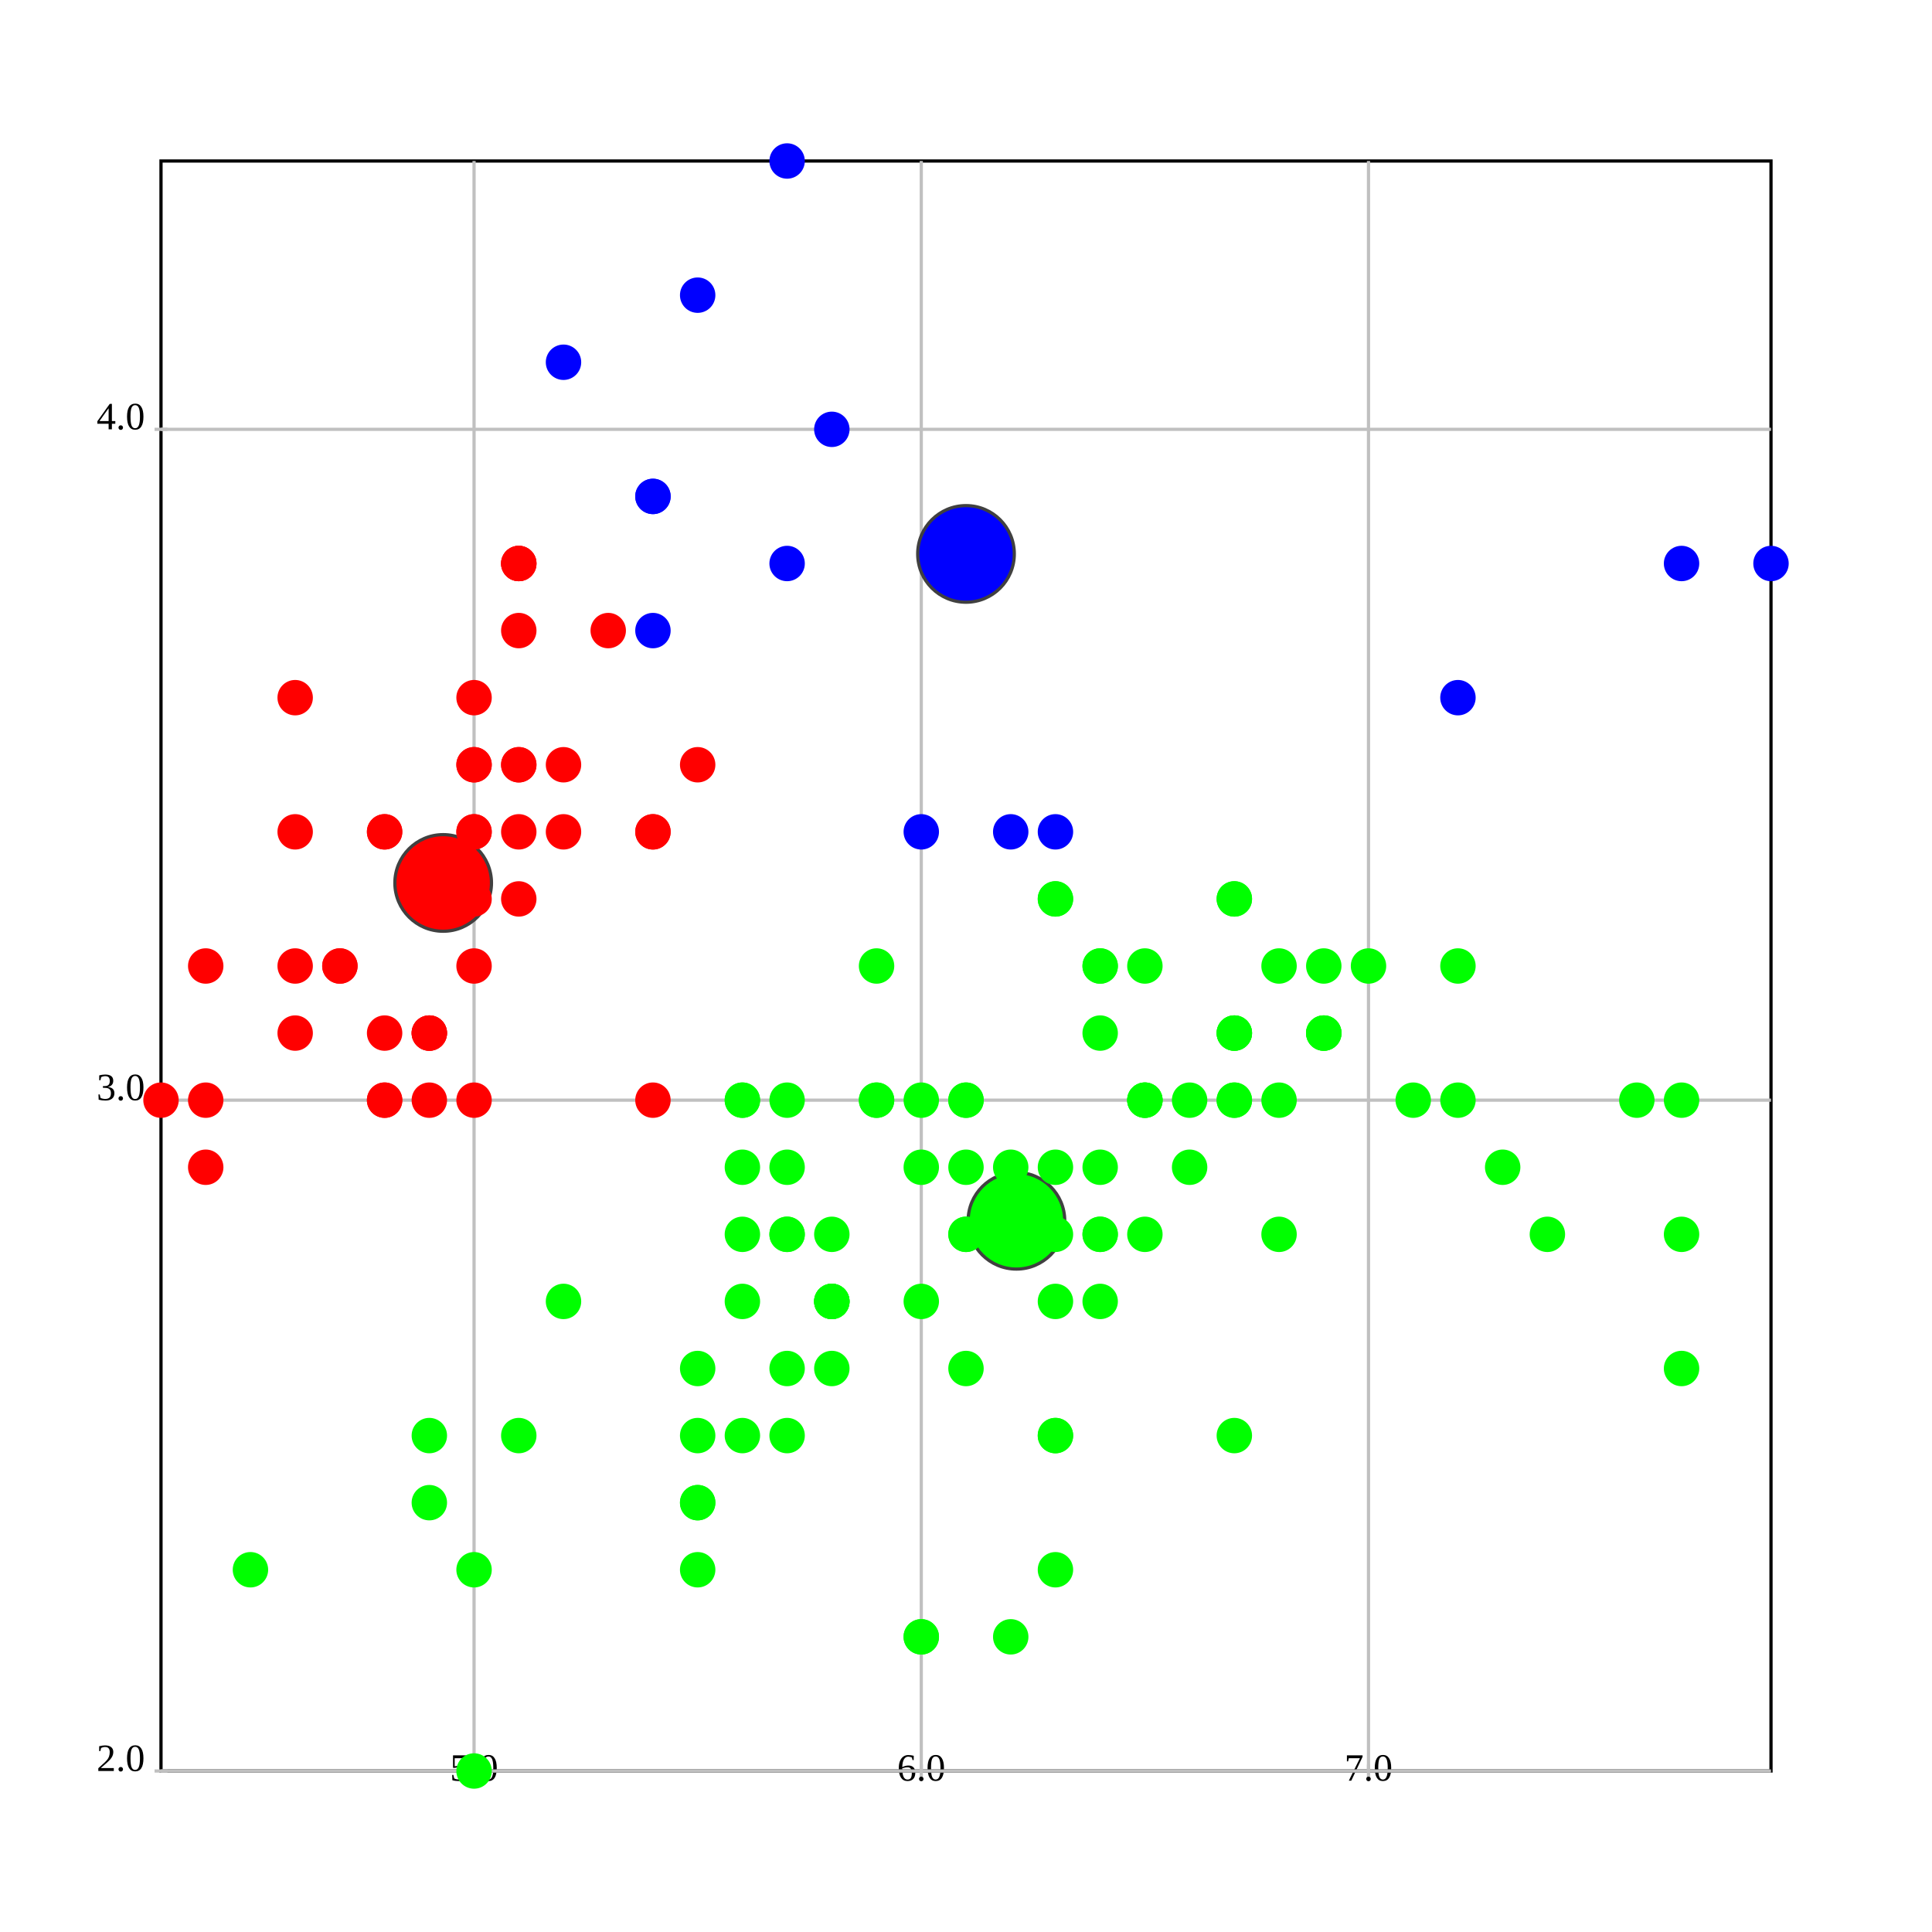
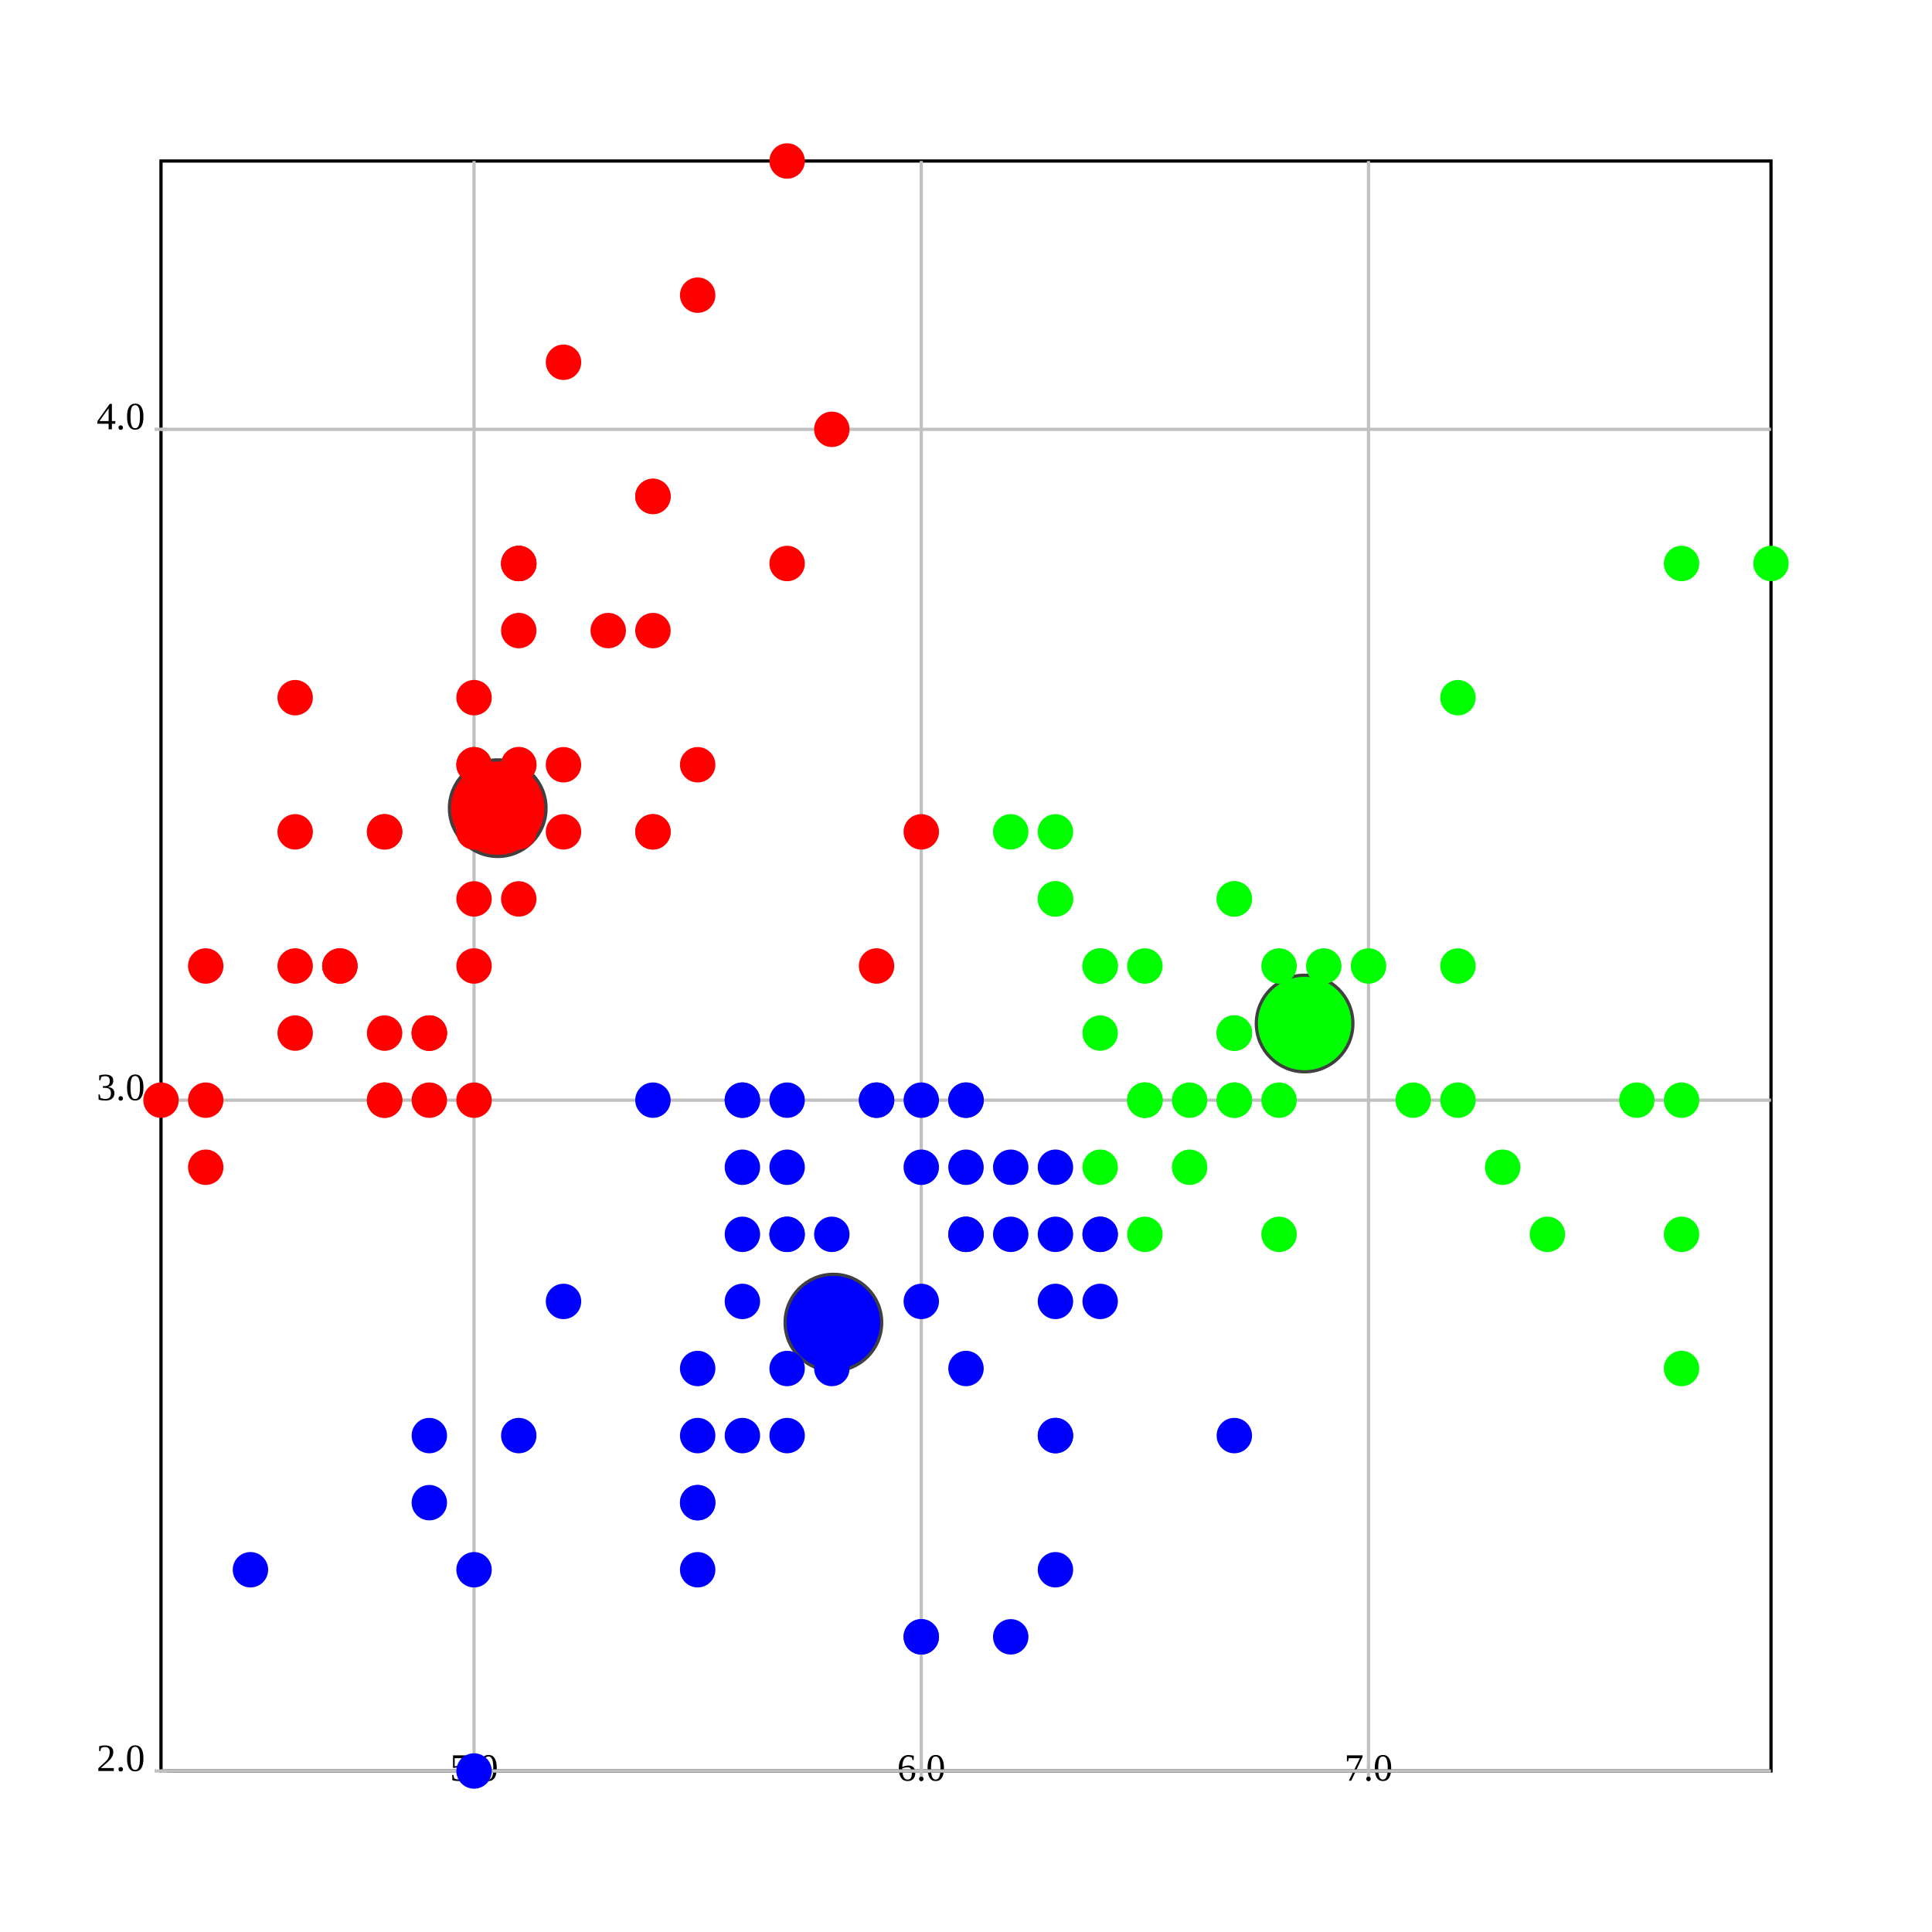
<svg xmlns="http://www.w3.org/2000/svg" version="1.1" width="600.0" height="600.0">
  <style>.caption {
  font-size: 14px;
  font-family: Georgia, serif;
}
</style>
  <rect fill="rgb(255,255,255)" stroke="rgb(0,0,0)" x="50.0" y="50.0" width="500.0" height="500.0" stroke-width="1" />
  <line x1="147.222" y1="550.0" x2="147.222" y2="50.0" stroke="rgb(192,192,192)" stroke-width="1" />
  <line x1="147.222" y1="548.0" x2="147.222" y2="552.0" stroke="rgb(192,192,192)" stroke-width="1" />
  <text text-anchor="middle" alignment-baseline="hanging" x="147.222" y="553.0" font-size="12.0">5.0</text>
  <line x1="286.111" y1="550.0" x2="286.111" y2="50.0" stroke="rgb(192,192,192)" stroke-width="1" />
  <line x1="286.111" y1="548.0" x2="286.111" y2="552.0" stroke="rgb(192,192,192)" stroke-width="1" />
  <text text-anchor="middle" alignment-baseline="hanging" x="286.111" y="553.0" font-size="12.0">6.0</text>
  <line x1="425" y1="550.0" x2="425" y2="50.0" stroke="rgb(192,192,192)" stroke-width="1" />
  <line x1="425" y1="548.0" x2="425" y2="552.0" stroke="rgb(192,192,192)" stroke-width="1" />
  <text text-anchor="middle" alignment-baseline="hanging" x="425" y="553.0" font-size="12.0">7.0</text>
  <line x1="50.0" y1="550.0" x2="550.0" y2="550.0" stroke="rgb(192,192,192)" stroke-width="1" />
  <text text-anchor="end" alignment-baseline="middle" x="45.0" y="550.0" font-size="12.0">2.0</text>
  <line x1="48.0" y1="550.0" x2="52.0" y2="550.0" stroke="rgb(192,192,192)" stroke-width="1" />
  <line x1="50.0" y1="341.667" x2="550.0" y2="341.667" stroke="rgb(192,192,192)" stroke-width="1" />
  <text text-anchor="end" alignment-baseline="middle" x="45.0" y="341.667" font-size="12.0">3.0</text>
  <line x1="48.0" y1="341.667" x2="52.0" y2="341.667" stroke="rgb(192,192,192)" stroke-width="1" />
  <line x1="50.0" y1="133.333" x2="550.0" y2="133.333" stroke="rgb(192,192,192)" stroke-width="1" />
  <text text-anchor="end" alignment-baseline="middle" x="45.0" y="133.333" font-size="12.0">4.0</text>
  <line x1="48.0" y1="133.333" x2="52.0" y2="133.333" stroke="rgb(192,192,192)" stroke-width="1" />
-   <ellipse cx="137.632" cy="274.206" rx="15" ry="15" fill="rgb(255,0,0)" stroke="rgb(64,64,64)" stroke-width="1" />
-   <ellipse cx="300" cy="172.024" rx="15" ry="15" fill="rgb(0,0,255)" stroke="rgb(64,64,64)" stroke-width="1" />
-   <ellipse cx="315.662" cy="379.122" rx="15" ry="15" fill="rgb(0,255,0)" stroke="rgb(64,64,64)" stroke-width="1" />
+   <ellipse cx="154.575" cy="250.98" rx="15" ry="15" fill="rgb(255,0,0)" stroke="rgb(64,64,64)" stroke-width="1" />
+   <ellipse cx="258.821" cy="410.746" rx="15" ry="15" fill="rgb(0,0,255)" stroke="rgb(64,64,64)" stroke-width="1" />
+   <ellipse cx="405.159" cy="317.857" rx="15" ry="15" fill="rgb(0,255,0)" stroke="rgb(64,64,64)" stroke-width="1" />
  <ellipse cx="161.111" cy="237.5" rx="5" ry="5" fill="rgb(255,0,0)" stroke="rgb(255,0,0)" stroke-width="1" />
  <ellipse cx="133.333" cy="341.667" rx="5" ry="5" fill="rgb(255,0,0)" stroke="rgb(255,0,0)" stroke-width="1" />
  <ellipse cx="105.556" cy="300.0" rx="5" ry="5" fill="rgb(255,0,0)" stroke="rgb(255,0,0)" stroke-width="1" />
  <ellipse cx="91.667" cy="320.833" rx="5" ry="5" fill="rgb(255,0,0)" stroke="rgb(255,0,0)" stroke-width="1" />
  <ellipse cx="147.222" cy="216.667" rx="5" ry="5" fill="rgb(255,0,0)" stroke="rgb(255,0,0)" stroke-width="1" />
-   <ellipse cx="202.778" cy="154.167" rx="5" ry="5" fill="rgb(0,0,255)" stroke="rgb(0,0,255)" stroke-width="1" />
+   <ellipse cx="202.778" cy="154.167" rx="5" ry="5" fill="rgb(255,0,0)" stroke="rgb(255,0,0)" stroke-width="1" />
  <ellipse cx="91.667" cy="258.333" rx="5" ry="5" fill="rgb(255,0,0)" stroke="rgb(255,0,0)" stroke-width="1" />
  <ellipse cx="147.222" cy="258.333" rx="5" ry="5" fill="rgb(255,0,0)" stroke="rgb(255,0,0)" stroke-width="1" />
  <ellipse cx="63.889" cy="362.5" rx="5" ry="5" fill="rgb(255,0,0)" stroke="rgb(255,0,0)" stroke-width="1" />
  <ellipse cx="133.333" cy="320.833" rx="5" ry="5" fill="rgb(255,0,0)" stroke="rgb(255,0,0)" stroke-width="1" />
-   <ellipse cx="202.778" cy="195.833" rx="5" ry="5" fill="rgb(0,0,255)" stroke="rgb(0,0,255)" stroke-width="1" />
+   <ellipse cx="202.778" cy="195.833" rx="5" ry="5" fill="rgb(255,0,0)" stroke="rgb(255,0,0)" stroke-width="1" />
  <ellipse cx="119.444" cy="258.333" rx="5" ry="5" fill="rgb(255,0,0)" stroke="rgb(255,0,0)" stroke-width="1" />
  <ellipse cx="119.444" cy="341.667" rx="5" ry="5" fill="rgb(255,0,0)" stroke="rgb(255,0,0)" stroke-width="1" />
  <ellipse cx="50.0" cy="341.667" rx="5" ry="5" fill="rgb(255,0,0)" stroke="rgb(255,0,0)" stroke-width="1" />
-   <ellipse cx="258.333" cy="133.333" rx="5" ry="5" fill="rgb(0,0,255)" stroke="rgb(0,0,255)" stroke-width="1" />
-   <ellipse cx="244.444" cy="50.0" rx="5" ry="5" fill="rgb(0,0,255)" stroke="rgb(0,0,255)" stroke-width="1" />
-   <ellipse cx="202.778" cy="154.167" rx="5" ry="5" fill="rgb(0,0,255)" stroke="rgb(0,0,255)" stroke-width="1" />
+   <ellipse cx="258.333" cy="133.333" rx="5" ry="5" fill="rgb(255,0,0)" stroke="rgb(255,0,0)" stroke-width="1" />
+   <ellipse cx="244.444" cy="50.0" rx="5" ry="5" fill="rgb(255,0,0)" stroke="rgb(255,0,0)" stroke-width="1" />
+   <ellipse cx="202.778" cy="154.167" rx="5" ry="5" fill="rgb(255,0,0)" stroke="rgb(255,0,0)" stroke-width="1" />
  <ellipse cx="161.111" cy="237.5" rx="5" ry="5" fill="rgb(255,0,0)" stroke="rgb(255,0,0)" stroke-width="1" />
-   <ellipse cx="244.444" cy="175" rx="5" ry="5" fill="rgb(0,0,255)" stroke="rgb(0,0,255)" stroke-width="1" />
+   <ellipse cx="244.444" cy="175" rx="5" ry="5" fill="rgb(255,0,0)" stroke="rgb(255,0,0)" stroke-width="1" />
  <ellipse cx="161.111" cy="175" rx="5" ry="5" fill="rgb(255,0,0)" stroke="rgb(255,0,0)" stroke-width="1" />
  <ellipse cx="202.778" cy="258.333" rx="5" ry="5" fill="rgb(255,0,0)" stroke="rgb(255,0,0)" stroke-width="1" />
  <ellipse cx="161.111" cy="195.833" rx="5" ry="5" fill="rgb(255,0,0)" stroke="rgb(255,0,0)" stroke-width="1" />
  <ellipse cx="91.667" cy="216.667" rx="5" ry="5" fill="rgb(255,0,0)" stroke="rgb(255,0,0)" stroke-width="1" />
  <ellipse cx="161.111" cy="279.167" rx="5" ry="5" fill="rgb(255,0,0)" stroke="rgb(255,0,0)" stroke-width="1" />
  <ellipse cx="119.444" cy="258.333" rx="5" ry="5" fill="rgb(255,0,0)" stroke="rgb(255,0,0)" stroke-width="1" />
  <ellipse cx="147.222" cy="341.667" rx="5" ry="5" fill="rgb(255,0,0)" stroke="rgb(255,0,0)" stroke-width="1" />
  <ellipse cx="147.222" cy="258.333" rx="5" ry="5" fill="rgb(255,0,0)" stroke="rgb(255,0,0)" stroke-width="1" />
  <ellipse cx="175" cy="237.5" rx="5" ry="5" fill="rgb(255,0,0)" stroke="rgb(255,0,0)" stroke-width="1" />
  <ellipse cx="175" cy="258.333" rx="5" ry="5" fill="rgb(255,0,0)" stroke="rgb(255,0,0)" stroke-width="1" />
  <ellipse cx="105.556" cy="300.0" rx="5" ry="5" fill="rgb(255,0,0)" stroke="rgb(255,0,0)" stroke-width="1" />
  <ellipse cx="119.444" cy="320.833" rx="5" ry="5" fill="rgb(255,0,0)" stroke="rgb(255,0,0)" stroke-width="1" />
  <ellipse cx="202.778" cy="258.333" rx="5" ry="5" fill="rgb(255,0,0)" stroke="rgb(255,0,0)" stroke-width="1" />
-   <ellipse cx="175" cy="112.5" rx="5" ry="5" fill="rgb(0,0,255)" stroke="rgb(0,0,255)" stroke-width="1" />
-   <ellipse cx="216.667" cy="91.667" rx="5" ry="5" fill="rgb(0,0,255)" stroke="rgb(0,0,255)" stroke-width="1" />
+   <ellipse cx="175" cy="112.5" rx="5" ry="5" fill="rgb(255,0,0)" stroke="rgb(255,0,0)" stroke-width="1" />
+   <ellipse cx="216.667" cy="91.667" rx="5" ry="5" fill="rgb(255,0,0)" stroke="rgb(255,0,0)" stroke-width="1" />
  <ellipse cx="133.333" cy="320.833" rx="5" ry="5" fill="rgb(255,0,0)" stroke="rgb(255,0,0)" stroke-width="1" />
  <ellipse cx="147.222" cy="300.0" rx="5" ry="5" fill="rgb(255,0,0)" stroke="rgb(255,0,0)" stroke-width="1" />
  <ellipse cx="216.667" cy="237.5" rx="5" ry="5" fill="rgb(255,0,0)" stroke="rgb(255,0,0)" stroke-width="1" />
  <ellipse cx="133.333" cy="320.833" rx="5" ry="5" fill="rgb(255,0,0)" stroke="rgb(255,0,0)" stroke-width="1" />
  <ellipse cx="63.889" cy="341.667" rx="5" ry="5" fill="rgb(255,0,0)" stroke="rgb(255,0,0)" stroke-width="1" />
  <ellipse cx="161.111" cy="258.333" rx="5" ry="5" fill="rgb(255,0,0)" stroke="rgb(255,0,0)" stroke-width="1" />
  <ellipse cx="147.222" cy="237.5" rx="5" ry="5" fill="rgb(255,0,0)" stroke="rgb(255,0,0)" stroke-width="1" />
-   <ellipse cx="77.778" cy="487.5" rx="5" ry="5" fill="rgb(0,255,0)" stroke="rgb(0,255,0)" stroke-width="1" />
+   <ellipse cx="77.778" cy="487.5" rx="5" ry="5" fill="rgb(0,0,255)" stroke="rgb(0,0,255)" stroke-width="1" />
  <ellipse cx="63.889" cy="300.0" rx="5" ry="5" fill="rgb(255,0,0)" stroke="rgb(255,0,0)" stroke-width="1" />
  <ellipse cx="147.222" cy="237.5" rx="5" ry="5" fill="rgb(255,0,0)" stroke="rgb(255,0,0)" stroke-width="1" />
  <ellipse cx="161.111" cy="175" rx="5" ry="5" fill="rgb(255,0,0)" stroke="rgb(255,0,0)" stroke-width="1" />
  <ellipse cx="119.444" cy="341.667" rx="5" ry="5" fill="rgb(255,0,0)" stroke="rgb(255,0,0)" stroke-width="1" />
  <ellipse cx="161.111" cy="175" rx="5" ry="5" fill="rgb(255,0,0)" stroke="rgb(255,0,0)" stroke-width="1" />
  <ellipse cx="91.667" cy="300.0" rx="5" ry="5" fill="rgb(255,0,0)" stroke="rgb(255,0,0)" stroke-width="1" />
  <ellipse cx="188.889" cy="195.833" rx="5" ry="5" fill="rgb(255,0,0)" stroke="rgb(255,0,0)" stroke-width="1" />
  <ellipse cx="147.222" cy="279.167" rx="5" ry="5" fill="rgb(255,0,0)" stroke="rgb(255,0,0)" stroke-width="1" />
  <ellipse cx="425" cy="300.0" rx="5" ry="5" fill="rgb(0,255,0)" stroke="rgb(0,255,0)" stroke-width="1" />
  <ellipse cx="341.667" cy="300.0" rx="5" ry="5" fill="rgb(0,255,0)" stroke="rgb(0,255,0)" stroke-width="1" />
  <ellipse cx="411.111" cy="320.833" rx="5" ry="5" fill="rgb(0,255,0)" stroke="rgb(0,255,0)" stroke-width="1" />
-   <ellipse cx="216.667" cy="487.5" rx="5" ry="5" fill="rgb(0,255,0)" stroke="rgb(0,255,0)" stroke-width="1" />
+   <ellipse cx="216.667" cy="487.5" rx="5" ry="5" fill="rgb(0,0,255)" stroke="rgb(0,0,255)" stroke-width="1" />
  <ellipse cx="355.556" cy="383.333" rx="5" ry="5" fill="rgb(0,255,0)" stroke="rgb(0,255,0)" stroke-width="1" />
-   <ellipse cx="244.444" cy="383.333" rx="5" ry="5" fill="rgb(0,255,0)" stroke="rgb(0,255,0)" stroke-width="1" />
+   <ellipse cx="244.444" cy="383.333" rx="5" ry="5" fill="rgb(0,0,255)" stroke="rgb(0,0,255)" stroke-width="1" />
  <ellipse cx="327.778" cy="279.167" rx="5" ry="5" fill="rgb(0,255,0)" stroke="rgb(0,255,0)" stroke-width="1" />
-   <ellipse cx="133.333" cy="466.667" rx="5" ry="5" fill="rgb(0,255,0)" stroke="rgb(0,255,0)" stroke-width="1" />
+   <ellipse cx="133.333" cy="466.667" rx="5" ry="5" fill="rgb(0,0,255)" stroke="rgb(0,0,255)" stroke-width="1" />
  <ellipse cx="369.444" cy="362.5" rx="5" ry="5" fill="rgb(0,255,0)" stroke="rgb(0,255,0)" stroke-width="1" />
-   <ellipse cx="175" cy="404.167" rx="5" ry="5" fill="rgb(0,255,0)" stroke="rgb(0,255,0)" stroke-width="1" />
-   <ellipse cx="147.222" cy="550.0" rx="5" ry="5" fill="rgb(0,255,0)" stroke="rgb(0,255,0)" stroke-width="1" />
-   <ellipse cx="272.222" cy="341.667" rx="5" ry="5" fill="rgb(0,255,0)" stroke="rgb(0,255,0)" stroke-width="1" />
-   <ellipse cx="286.111" cy="508.333" rx="5" ry="5" fill="rgb(0,255,0)" stroke="rgb(0,255,0)" stroke-width="1" />
-   <ellipse cx="300" cy="362.5" rx="5" ry="5" fill="rgb(0,255,0)" stroke="rgb(0,255,0)" stroke-width="1" />
-   <ellipse cx="230.556" cy="362.5" rx="5" ry="5" fill="rgb(0,255,0)" stroke="rgb(0,255,0)" stroke-width="1" />
+   <ellipse cx="175" cy="404.167" rx="5" ry="5" fill="rgb(0,0,255)" stroke="rgb(0,0,255)" stroke-width="1" />
+   <ellipse cx="147.222" cy="550.0" rx="5" ry="5" fill="rgb(0,0,255)" stroke="rgb(0,0,255)" stroke-width="1" />
+   <ellipse cx="272.222" cy="341.667" rx="5" ry="5" fill="rgb(0,0,255)" stroke="rgb(0,0,255)" stroke-width="1" />
+   <ellipse cx="286.111" cy="508.333" rx="5" ry="5" fill="rgb(0,0,255)" stroke="rgb(0,0,255)" stroke-width="1" />
+   <ellipse cx="300" cy="362.5" rx="5" ry="5" fill="rgb(0,0,255)" stroke="rgb(0,0,255)" stroke-width="1" />
+   <ellipse cx="230.556" cy="362.5" rx="5" ry="5" fill="rgb(0,0,255)" stroke="rgb(0,0,255)" stroke-width="1" />
  <ellipse cx="383.333" cy="320.833" rx="5" ry="5" fill="rgb(0,255,0)" stroke="rgb(0,255,0)" stroke-width="1" />
-   <ellipse cx="230.556" cy="341.667" rx="5" ry="5" fill="rgb(0,255,0)" stroke="rgb(0,255,0)" stroke-width="1" />
-   <ellipse cx="258.333" cy="404.167" rx="5" ry="5" fill="rgb(0,255,0)" stroke="rgb(0,255,0)" stroke-width="1" />
-   <ellipse cx="313.889" cy="508.333" rx="5" ry="5" fill="rgb(0,255,0)" stroke="rgb(0,255,0)" stroke-width="1" />
-   <ellipse cx="230.556" cy="445.833" rx="5" ry="5" fill="rgb(0,255,0)" stroke="rgb(0,255,0)" stroke-width="1" />
-   <ellipse cx="272.222" cy="300.0" rx="5" ry="5" fill="rgb(0,255,0)" stroke="rgb(0,255,0)" stroke-width="1" />
-   <ellipse cx="300" cy="383.333" rx="5" ry="5" fill="rgb(0,255,0)" stroke="rgb(0,255,0)" stroke-width="1" />
-   <ellipse cx="327.778" cy="445.833" rx="5" ry="5" fill="rgb(0,255,0)" stroke="rgb(0,255,0)" stroke-width="1" />
-   <ellipse cx="300" cy="383.333" rx="5" ry="5" fill="rgb(0,255,0)" stroke="rgb(0,255,0)" stroke-width="1" />
+   <ellipse cx="230.556" cy="341.667" rx="5" ry="5" fill="rgb(0,0,255)" stroke="rgb(0,0,255)" stroke-width="1" />
+   <ellipse cx="258.333" cy="404.167" rx="5" ry="5" fill="rgb(0,0,255)" stroke="rgb(0,0,255)" stroke-width="1" />
+   <ellipse cx="313.889" cy="508.333" rx="5" ry="5" fill="rgb(0,0,255)" stroke="rgb(0,0,255)" stroke-width="1" />
+   <ellipse cx="230.556" cy="445.833" rx="5" ry="5" fill="rgb(0,0,255)" stroke="rgb(0,0,255)" stroke-width="1" />
+   <ellipse cx="272.222" cy="300.0" rx="5" ry="5" fill="rgb(255,0,0)" stroke="rgb(255,0,0)" stroke-width="1" />
+   <ellipse cx="300" cy="383.333" rx="5" ry="5" fill="rgb(0,0,255)" stroke="rgb(0,0,255)" stroke-width="1" />
+   <ellipse cx="327.778" cy="445.833" rx="5" ry="5" fill="rgb(0,0,255)" stroke="rgb(0,0,255)" stroke-width="1" />
+   <ellipse cx="300" cy="383.333" rx="5" ry="5" fill="rgb(0,0,255)" stroke="rgb(0,0,255)" stroke-width="1" />
  <ellipse cx="341.667" cy="362.5" rx="5" ry="5" fill="rgb(0,255,0)" stroke="rgb(0,255,0)" stroke-width="1" />
  <ellipse cx="369.444" cy="341.667" rx="5" ry="5" fill="rgb(0,255,0)" stroke="rgb(0,255,0)" stroke-width="1" />
  <ellipse cx="397.222" cy="383.333" rx="5" ry="5" fill="rgb(0,255,0)" stroke="rgb(0,255,0)" stroke-width="1" />
  <ellipse cx="383.333" cy="341.667" rx="5" ry="5" fill="rgb(0,255,0)" stroke="rgb(0,255,0)" stroke-width="1" />
-   <ellipse cx="286.111" cy="362.5" rx="5" ry="5" fill="rgb(0,255,0)" stroke="rgb(0,255,0)" stroke-width="1" />
-   <ellipse cx="244.444" cy="425.0" rx="5" ry="5" fill="rgb(0,255,0)" stroke="rgb(0,255,0)" stroke-width="1" />
-   <ellipse cx="216.667" cy="466.667" rx="5" ry="5" fill="rgb(0,255,0)" stroke="rgb(0,255,0)" stroke-width="1" />
-   <ellipse cx="216.667" cy="466.667" rx="5" ry="5" fill="rgb(0,255,0)" stroke="rgb(0,255,0)" stroke-width="1" />
-   <ellipse cx="258.333" cy="404.167" rx="5" ry="5" fill="rgb(0,255,0)" stroke="rgb(0,255,0)" stroke-width="1" />
-   <ellipse cx="286.111" cy="404.167" rx="5" ry="5" fill="rgb(0,255,0)" stroke="rgb(0,255,0)" stroke-width="1" />
-   <ellipse cx="202.778" cy="341.667" rx="5" ry="5" fill="rgb(255,0,0)" stroke="rgb(255,0,0)" stroke-width="1" />
-   <ellipse cx="286.111" cy="258.333" rx="5" ry="5" fill="rgb(0,0,255)" stroke="rgb(0,0,255)" stroke-width="1" />
+   <ellipse cx="286.111" cy="362.5" rx="5" ry="5" fill="rgb(0,0,255)" stroke="rgb(0,0,255)" stroke-width="1" />
+   <ellipse cx="244.444" cy="425.0" rx="5" ry="5" fill="rgb(0,0,255)" stroke="rgb(0,0,255)" stroke-width="1" />
+   <ellipse cx="216.667" cy="466.667" rx="5" ry="5" fill="rgb(0,0,255)" stroke="rgb(0,0,255)" stroke-width="1" />
+   <ellipse cx="216.667" cy="466.667" rx="5" ry="5" fill="rgb(0,0,255)" stroke="rgb(0,0,255)" stroke-width="1" />
+   <ellipse cx="258.333" cy="404.167" rx="5" ry="5" fill="rgb(0,0,255)" stroke="rgb(0,0,255)" stroke-width="1" />
+   <ellipse cx="286.111" cy="404.167" rx="5" ry="5" fill="rgb(0,0,255)" stroke="rgb(0,0,255)" stroke-width="1" />
+   <ellipse cx="202.778" cy="341.667" rx="5" ry="5" fill="rgb(0,0,255)" stroke="rgb(0,0,255)" stroke-width="1" />
+   <ellipse cx="286.111" cy="258.333" rx="5" ry="5" fill="rgb(255,0,0)" stroke="rgb(255,0,0)" stroke-width="1" />
  <ellipse cx="383.333" cy="320.833" rx="5" ry="5" fill="rgb(0,255,0)" stroke="rgb(0,255,0)" stroke-width="1" />
-   <ellipse cx="327.778" cy="487.5" rx="5" ry="5" fill="rgb(0,255,0)" stroke="rgb(0,255,0)" stroke-width="1" />
-   <ellipse cx="230.556" cy="341.667" rx="5" ry="5" fill="rgb(0,255,0)" stroke="rgb(0,255,0)" stroke-width="1" />
-   <ellipse cx="216.667" cy="445.833" rx="5" ry="5" fill="rgb(0,255,0)" stroke="rgb(0,255,0)" stroke-width="1" />
-   <ellipse cx="216.667" cy="425.0" rx="5" ry="5" fill="rgb(0,255,0)" stroke="rgb(0,255,0)" stroke-width="1" />
-   <ellipse cx="300" cy="341.667" rx="5" ry="5" fill="rgb(0,255,0)" stroke="rgb(0,255,0)" stroke-width="1" />
-   <ellipse cx="258.333" cy="425.0" rx="5" ry="5" fill="rgb(0,255,0)" stroke="rgb(0,255,0)" stroke-width="1" />
-   <ellipse cx="147.222" cy="487.5" rx="5" ry="5" fill="rgb(0,255,0)" stroke="rgb(0,255,0)" stroke-width="1" />
-   <ellipse cx="230.556" cy="404.167" rx="5" ry="5" fill="rgb(0,255,0)" stroke="rgb(0,255,0)" stroke-width="1" />
-   <ellipse cx="244.444" cy="341.667" rx="5" ry="5" fill="rgb(0,255,0)" stroke="rgb(0,255,0)" stroke-width="1" />
-   <ellipse cx="244.444" cy="362.5" rx="5" ry="5" fill="rgb(0,255,0)" stroke="rgb(0,255,0)" stroke-width="1" />
-   <ellipse cx="313.889" cy="362.5" rx="5" ry="5" fill="rgb(0,255,0)" stroke="rgb(0,255,0)" stroke-width="1" />
-   <ellipse cx="161.111" cy="445.833" rx="5" ry="5" fill="rgb(0,255,0)" stroke="rgb(0,255,0)" stroke-width="1" />
-   <ellipse cx="244.444" cy="383.333" rx="5" ry="5" fill="rgb(0,255,0)" stroke="rgb(0,255,0)" stroke-width="1" />
+   <ellipse cx="327.778" cy="487.5" rx="5" ry="5" fill="rgb(0,0,255)" stroke="rgb(0,0,255)" stroke-width="1" />
+   <ellipse cx="230.556" cy="341.667" rx="5" ry="5" fill="rgb(0,0,255)" stroke="rgb(0,0,255)" stroke-width="1" />
+   <ellipse cx="216.667" cy="445.833" rx="5" ry="5" fill="rgb(0,0,255)" stroke="rgb(0,0,255)" stroke-width="1" />
+   <ellipse cx="216.667" cy="425.0" rx="5" ry="5" fill="rgb(0,0,255)" stroke="rgb(0,0,255)" stroke-width="1" />
+   <ellipse cx="300" cy="341.667" rx="5" ry="5" fill="rgb(0,0,255)" stroke="rgb(0,0,255)" stroke-width="1" />
+   <ellipse cx="258.333" cy="425.0" rx="5" ry="5" fill="rgb(0,0,255)" stroke="rgb(0,0,255)" stroke-width="1" />
+   <ellipse cx="147.222" cy="487.5" rx="5" ry="5" fill="rgb(0,0,255)" stroke="rgb(0,0,255)" stroke-width="1" />
+   <ellipse cx="230.556" cy="404.167" rx="5" ry="5" fill="rgb(0,0,255)" stroke="rgb(0,0,255)" stroke-width="1" />
+   <ellipse cx="244.444" cy="341.667" rx="5" ry="5" fill="rgb(0,0,255)" stroke="rgb(0,0,255)" stroke-width="1" />
+   <ellipse cx="244.444" cy="362.5" rx="5" ry="5" fill="rgb(0,0,255)" stroke="rgb(0,0,255)" stroke-width="1" />
+   <ellipse cx="313.889" cy="362.5" rx="5" ry="5" fill="rgb(0,0,255)" stroke="rgb(0,0,255)" stroke-width="1" />
+   <ellipse cx="161.111" cy="445.833" rx="5" ry="5" fill="rgb(0,0,255)" stroke="rgb(0,0,255)" stroke-width="1" />
+   <ellipse cx="244.444" cy="383.333" rx="5" ry="5" fill="rgb(0,0,255)" stroke="rgb(0,0,255)" stroke-width="1" />
  <ellipse cx="327.778" cy="279.167" rx="5" ry="5" fill="rgb(0,255,0)" stroke="rgb(0,255,0)" stroke-width="1" />
-   <ellipse cx="258.333" cy="404.167" rx="5" ry="5" fill="rgb(0,255,0)" stroke="rgb(0,255,0)" stroke-width="1" />
+   <ellipse cx="258.333" cy="404.167" rx="5" ry="5" fill="rgb(0,0,255)" stroke="rgb(0,0,255)" stroke-width="1" />
  <ellipse cx="438.889" cy="341.667" rx="5" ry="5" fill="rgb(0,255,0)" stroke="rgb(0,255,0)" stroke-width="1" />
-   <ellipse cx="327.778" cy="362.5" rx="5" ry="5" fill="rgb(0,255,0)" stroke="rgb(0,255,0)" stroke-width="1" />
+   <ellipse cx="327.778" cy="362.5" rx="5" ry="5" fill="rgb(0,0,255)" stroke="rgb(0,0,255)" stroke-width="1" />
  <ellipse cx="355.556" cy="341.667" rx="5" ry="5" fill="rgb(0,255,0)" stroke="rgb(0,255,0)" stroke-width="1" />
  <ellipse cx="508.333" cy="341.667" rx="5" ry="5" fill="rgb(0,255,0)" stroke="rgb(0,255,0)" stroke-width="1" />
-   <ellipse cx="133.333" cy="445.833" rx="5" ry="5" fill="rgb(0,255,0)" stroke="rgb(0,255,0)" stroke-width="1" />
+   <ellipse cx="133.333" cy="445.833" rx="5" ry="5" fill="rgb(0,0,255)" stroke="rgb(0,0,255)" stroke-width="1" />
  <ellipse cx="466.667" cy="362.5" rx="5" ry="5" fill="rgb(0,255,0)" stroke="rgb(0,255,0)" stroke-width="1" />
-   <ellipse cx="383.333" cy="445.833" rx="5" ry="5" fill="rgb(0,255,0)" stroke="rgb(0,255,0)" stroke-width="1" />
-   <ellipse cx="452.778" cy="216.667" rx="5" ry="5" fill="rgb(0,0,255)" stroke="rgb(0,0,255)" stroke-width="1" />
+   <ellipse cx="383.333" cy="445.833" rx="5" ry="5" fill="rgb(0,0,255)" stroke="rgb(0,0,255)" stroke-width="1" />
+   <ellipse cx="452.778" cy="216.667" rx="5" ry="5" fill="rgb(0,255,0)" stroke="rgb(0,255,0)" stroke-width="1" />
  <ellipse cx="355.556" cy="300.0" rx="5" ry="5" fill="rgb(0,255,0)" stroke="rgb(0,255,0)" stroke-width="1" />
-   <ellipse cx="341.667" cy="404.167" rx="5" ry="5" fill="rgb(0,255,0)" stroke="rgb(0,255,0)" stroke-width="1" />
+   <ellipse cx="341.667" cy="404.167" rx="5" ry="5" fill="rgb(0,0,255)" stroke="rgb(0,0,255)" stroke-width="1" />
  <ellipse cx="397.222" cy="341.667" rx="5" ry="5" fill="rgb(0,255,0)" stroke="rgb(0,255,0)" stroke-width="1" />
-   <ellipse cx="244.444" cy="445.833" rx="5" ry="5" fill="rgb(0,255,0)" stroke="rgb(0,255,0)" stroke-width="1" />
-   <ellipse cx="258.333" cy="383.333" rx="5" ry="5" fill="rgb(0,255,0)" stroke="rgb(0,255,0)" stroke-width="1" />
+   <ellipse cx="244.444" cy="445.833" rx="5" ry="5" fill="rgb(0,0,255)" stroke="rgb(0,0,255)" stroke-width="1" />
+   <ellipse cx="258.333" cy="383.333" rx="5" ry="5" fill="rgb(0,0,255)" stroke="rgb(0,0,255)" stroke-width="1" />
  <ellipse cx="341.667" cy="300.0" rx="5" ry="5" fill="rgb(0,255,0)" stroke="rgb(0,255,0)" stroke-width="1" />
  <ellipse cx="355.556" cy="341.667" rx="5" ry="5" fill="rgb(0,255,0)" stroke="rgb(0,255,0)" stroke-width="1" />
-   <ellipse cx="522.222" cy="175" rx="5" ry="5" fill="rgb(0,0,255)" stroke="rgb(0,0,255)" stroke-width="1" />
+   <ellipse cx="522.222" cy="175" rx="5" ry="5" fill="rgb(0,255,0)" stroke="rgb(0,255,0)" stroke-width="1" />
  <ellipse cx="522.222" cy="425.0" rx="5" ry="5" fill="rgb(0,255,0)" stroke="rgb(0,255,0)" stroke-width="1" />
-   <ellipse cx="286.111" cy="508.333" rx="5" ry="5" fill="rgb(0,255,0)" stroke="rgb(0,255,0)" stroke-width="1" />
+   <ellipse cx="286.111" cy="508.333" rx="5" ry="5" fill="rgb(0,0,255)" stroke="rgb(0,0,255)" stroke-width="1" />
  <ellipse cx="411.111" cy="300.0" rx="5" ry="5" fill="rgb(0,255,0)" stroke="rgb(0,255,0)" stroke-width="1" />
-   <ellipse cx="230.556" cy="383.333" rx="5" ry="5" fill="rgb(0,255,0)" stroke="rgb(0,255,0)" stroke-width="1" />
+   <ellipse cx="230.556" cy="383.333" rx="5" ry="5" fill="rgb(0,0,255)" stroke="rgb(0,0,255)" stroke-width="1" />
  <ellipse cx="522.222" cy="383.333" rx="5" ry="5" fill="rgb(0,255,0)" stroke="rgb(0,255,0)" stroke-width="1" />
-   <ellipse cx="327.778" cy="404.167" rx="5" ry="5" fill="rgb(0,255,0)" stroke="rgb(0,255,0)" stroke-width="1" />
+   <ellipse cx="327.778" cy="404.167" rx="5" ry="5" fill="rgb(0,0,255)" stroke="rgb(0,0,255)" stroke-width="1" />
  <ellipse cx="383.333" cy="279.167" rx="5" ry="5" fill="rgb(0,255,0)" stroke="rgb(0,255,0)" stroke-width="1" />
  <ellipse cx="452.778" cy="300.0" rx="5" ry="5" fill="rgb(0,255,0)" stroke="rgb(0,255,0)" stroke-width="1" />
-   <ellipse cx="313.889" cy="383.333" rx="5" ry="5" fill="rgb(0,255,0)" stroke="rgb(0,255,0)" stroke-width="1" />
-   <ellipse cx="300" cy="341.667" rx="5" ry="5" fill="rgb(0,255,0)" stroke="rgb(0,255,0)" stroke-width="1" />
-   <ellipse cx="341.667" cy="383.333" rx="5" ry="5" fill="rgb(0,255,0)" stroke="rgb(0,255,0)" stroke-width="1" />
+   <ellipse cx="313.889" cy="383.333" rx="5" ry="5" fill="rgb(0,0,255)" stroke="rgb(0,0,255)" stroke-width="1" />
+   <ellipse cx="300" cy="341.667" rx="5" ry="5" fill="rgb(0,0,255)" stroke="rgb(0,0,255)" stroke-width="1" />
+   <ellipse cx="341.667" cy="383.333" rx="5" ry="5" fill="rgb(0,0,255)" stroke="rgb(0,0,255)" stroke-width="1" />
  <ellipse cx="452.778" cy="341.667" rx="5" ry="5" fill="rgb(0,255,0)" stroke="rgb(0,255,0)" stroke-width="1" />
  <ellipse cx="480.556" cy="383.333" rx="5" ry="5" fill="rgb(0,255,0)" stroke="rgb(0,255,0)" stroke-width="1" />
-   <ellipse cx="550.0" cy="175" rx="5" ry="5" fill="rgb(0,0,255)" stroke="rgb(0,0,255)" stroke-width="1" />
-   <ellipse cx="341.667" cy="383.333" rx="5" ry="5" fill="rgb(0,255,0)" stroke="rgb(0,255,0)" stroke-width="1" />
-   <ellipse cx="327.778" cy="383.333" rx="5" ry="5" fill="rgb(0,255,0)" stroke="rgb(0,255,0)" stroke-width="1" />
-   <ellipse cx="300" cy="425.0" rx="5" ry="5" fill="rgb(0,255,0)" stroke="rgb(0,255,0)" stroke-width="1" />
+   <ellipse cx="550.0" cy="175" rx="5" ry="5" fill="rgb(0,255,0)" stroke="rgb(0,255,0)" stroke-width="1" />
+   <ellipse cx="341.667" cy="383.333" rx="5" ry="5" fill="rgb(0,0,255)" stroke="rgb(0,0,255)" stroke-width="1" />
+   <ellipse cx="327.778" cy="383.333" rx="5" ry="5" fill="rgb(0,0,255)" stroke="rgb(0,0,255)" stroke-width="1" />
+   <ellipse cx="300" cy="425.0" rx="5" ry="5" fill="rgb(0,0,255)" stroke="rgb(0,0,255)" stroke-width="1" />
  <ellipse cx="522.222" cy="341.667" rx="5" ry="5" fill="rgb(0,255,0)" stroke="rgb(0,255,0)" stroke-width="1" />
-   <ellipse cx="327.778" cy="258.333" rx="5" ry="5" fill="rgb(0,0,255)" stroke="rgb(0,0,255)" stroke-width="1" />
+   <ellipse cx="327.778" cy="258.333" rx="5" ry="5" fill="rgb(0,255,0)" stroke="rgb(0,255,0)" stroke-width="1" />
  <ellipse cx="341.667" cy="320.833" rx="5" ry="5" fill="rgb(0,255,0)" stroke="rgb(0,255,0)" stroke-width="1" />
-   <ellipse cx="286.111" cy="341.667" rx="5" ry="5" fill="rgb(0,255,0)" stroke="rgb(0,255,0)" stroke-width="1" />
+   <ellipse cx="286.111" cy="341.667" rx="5" ry="5" fill="rgb(0,0,255)" stroke="rgb(0,0,255)" stroke-width="1" />
  <ellipse cx="411.111" cy="320.833" rx="5" ry="5" fill="rgb(0,255,0)" stroke="rgb(0,255,0)" stroke-width="1" />
  <ellipse cx="383.333" cy="320.833" rx="5" ry="5" fill="rgb(0,255,0)" stroke="rgb(0,255,0)" stroke-width="1" />
  <ellipse cx="411.111" cy="320.833" rx="5" ry="5" fill="rgb(0,255,0)" stroke="rgb(0,255,0)" stroke-width="1" />
-   <ellipse cx="258.333" cy="404.167" rx="5" ry="5" fill="rgb(0,255,0)" stroke="rgb(0,255,0)" stroke-width="1" />
+   <ellipse cx="258.333" cy="404.167" rx="5" ry="5" fill="rgb(0,0,255)" stroke="rgb(0,0,255)" stroke-width="1" />
  <ellipse cx="397.222" cy="300.0" rx="5" ry="5" fill="rgb(0,255,0)" stroke="rgb(0,255,0)" stroke-width="1" />
  <ellipse cx="383.333" cy="279.167" rx="5" ry="5" fill="rgb(0,255,0)" stroke="rgb(0,255,0)" stroke-width="1" />
  <ellipse cx="383.333" cy="341.667" rx="5" ry="5" fill="rgb(0,255,0)" stroke="rgb(0,255,0)" stroke-width="1" />
-   <ellipse cx="327.778" cy="445.833" rx="5" ry="5" fill="rgb(0,255,0)" stroke="rgb(0,255,0)" stroke-width="1" />
+   <ellipse cx="327.778" cy="445.833" rx="5" ry="5" fill="rgb(0,0,255)" stroke="rgb(0,0,255)" stroke-width="1" />
  <ellipse cx="355.556" cy="341.667" rx="5" ry="5" fill="rgb(0,255,0)" stroke="rgb(0,255,0)" stroke-width="1" />
-   <ellipse cx="313.889" cy="258.333" rx="5" ry="5" fill="rgb(0,0,255)" stroke="rgb(0,0,255)" stroke-width="1" />
-   <ellipse cx="272.222" cy="341.667" rx="5" ry="5" fill="rgb(0,255,0)" stroke="rgb(0,255,0)" stroke-width="1" />
+   <ellipse cx="313.889" cy="258.333" rx="5" ry="5" fill="rgb(0,255,0)" stroke="rgb(0,255,0)" stroke-width="1" />
+   <ellipse cx="272.222" cy="341.667" rx="5" ry="5" fill="rgb(0,0,255)" stroke="rgb(0,0,255)" stroke-width="1" />
      Sorry, your browser does not support inline SVG.
    </svg>
